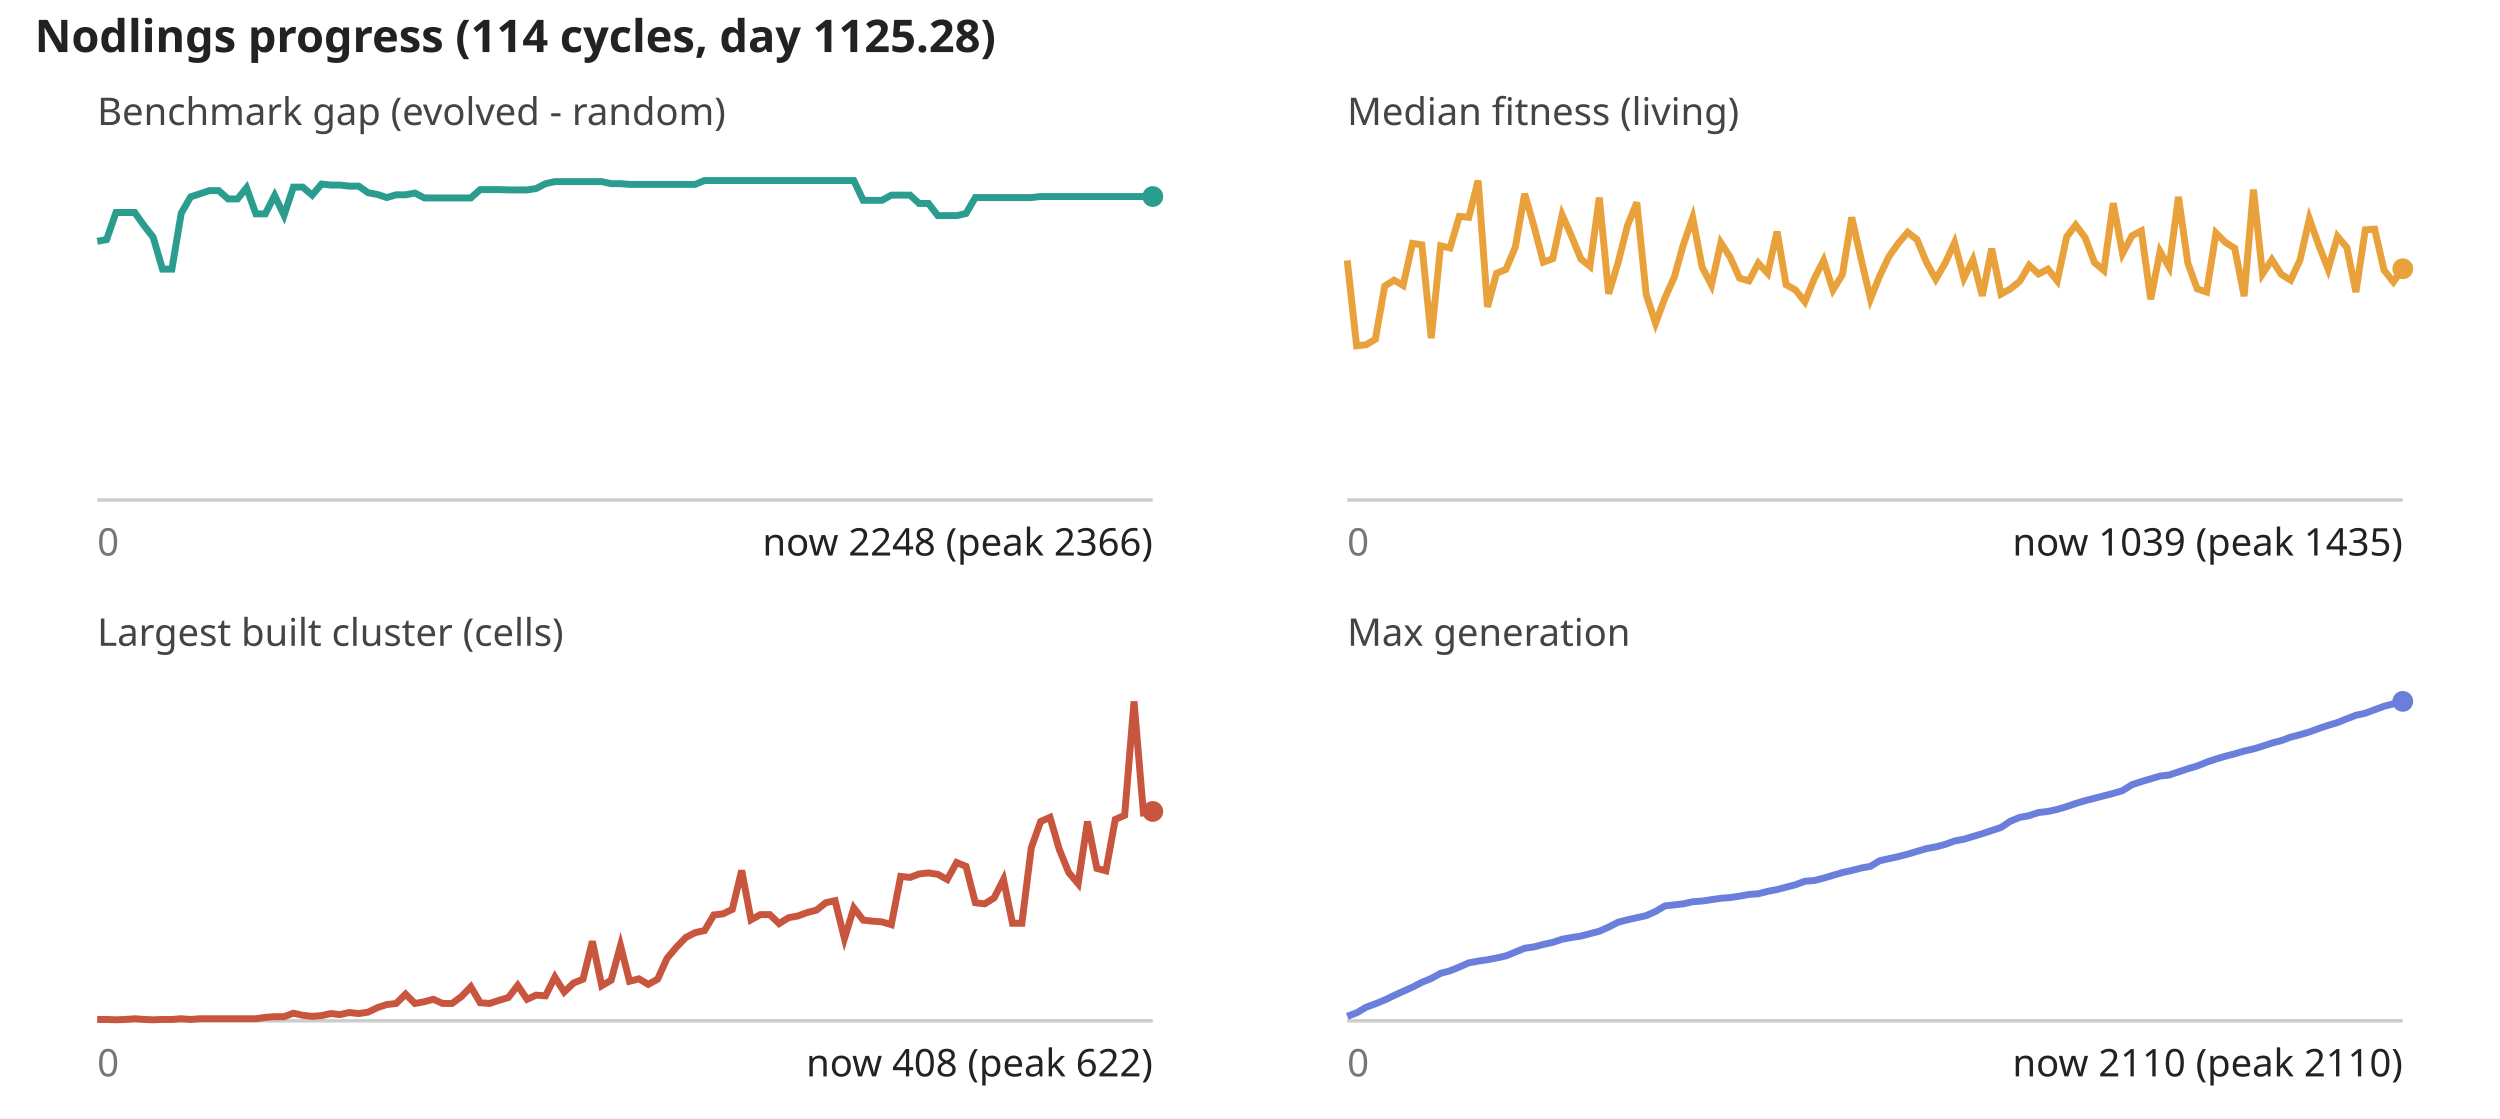
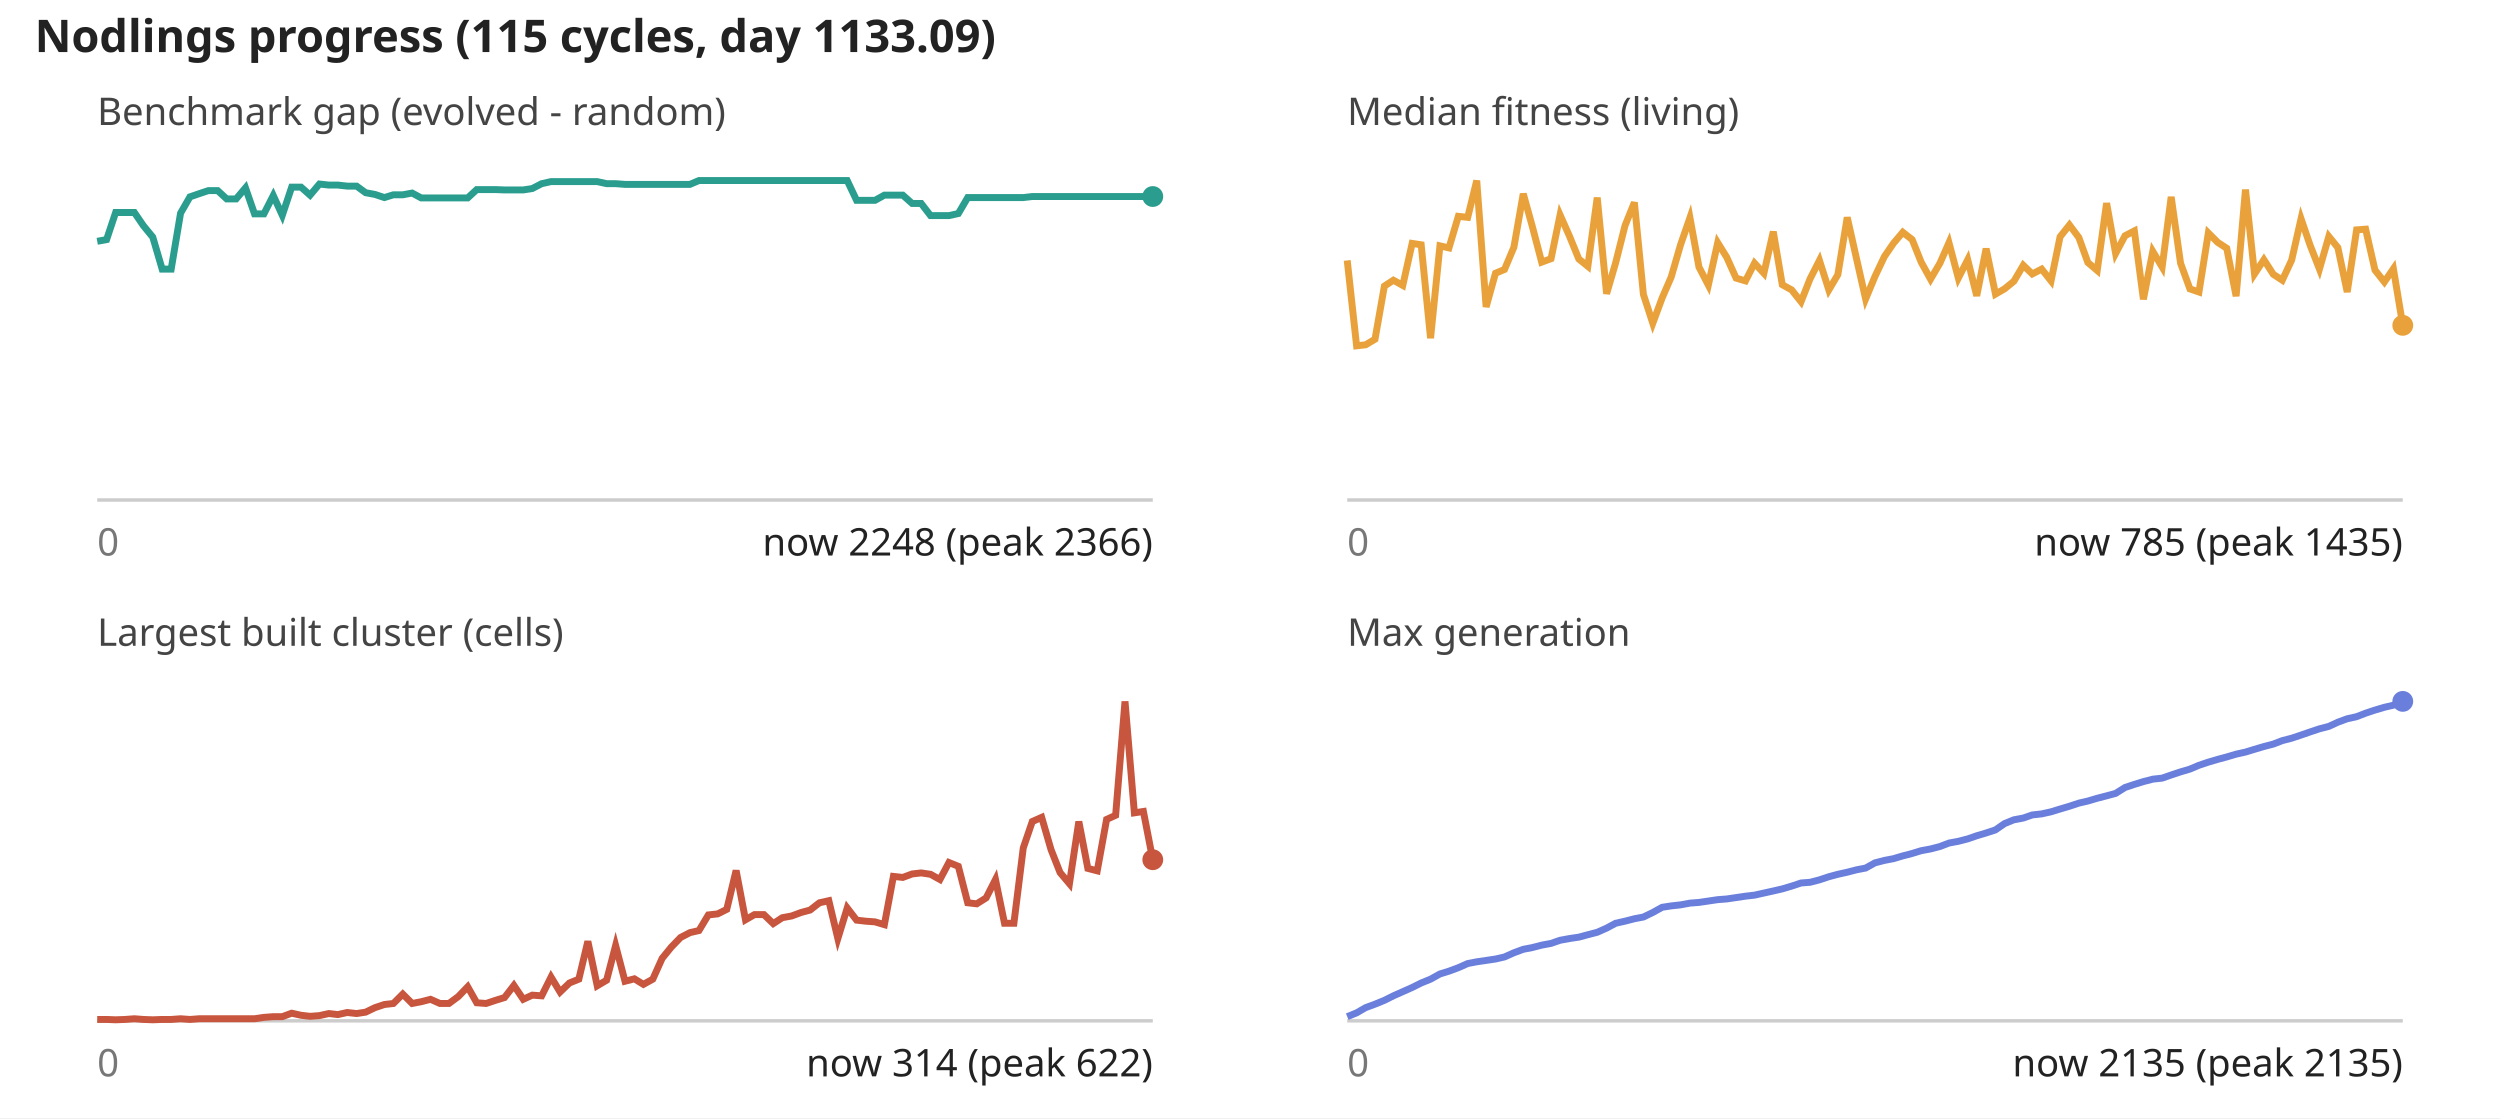
<svg xmlns="http://www.w3.org/2000/svg" viewBox="0 0 720 322" font-family="sans-serif" font-size="11">
  <rect width="100%" height="100%" fill="#fff" />
-   <text x="10" y="15" font-size="13" font-weight="bold" fill="#222">Nodlings progress (114 cycles, day 1125.28)</text>
+   <text x="10" y="15" font-size="13" font-weight="bold" fill="#222">Nodlings progress (115 cycles, day 1133.09)</text>
  <text x="28" y="36" fill="#444">Benchmark gap (evolved - random)</text>
  <line x1="28" y1="144" x2="332" y2="144" stroke="#ccc" />
-   <polyline fill="none" stroke="#2a9d8f" stroke-width="2" points="28.0,69.5 30.7,69.0 33.4,61.2 36.1,61.2 38.8,61.2 41.5,65.0 44.1,68.3 46.8,77.5 49.5,77.5 52.2,61.4 54.9,56.7 57.6,55.8 60.3,54.9 63.0,54.9 65.7,57.3 68.4,57.3 71.0,54.1 73.7,61.6 76.4,61.6 79.1,56.3 81.8,62.0 84.5,53.9 87.2,53.9 89.9,56.2 92.6,53.0 95.3,53.3 97.9,53.3 100.6,53.6 103.3,53.6 106.0,55.5 108.7,56.0 111.4,56.9 114.1,56.1 116.8,56.1 119.5,55.6 122.2,57.0 124.8,57.0 127.5,57.0 130.2,57.0 132.9,57.0 135.6,57.0 138.3,54.6 141.0,54.6 143.7,54.6 146.4,54.7 149.1,54.7 151.8,54.7 154.4,54.3 157.1,52.9 159.8,52.3 162.5,52.3 165.2,52.3 167.9,52.3 170.6,52.3 173.3,52.3 176.0,52.9 178.7,52.9 181.3,53.1 184.0,53.1 186.7,53.1 189.4,53.1 192.1,53.1 194.8,53.1 197.5,53.1 200.2,53.1 202.9,52.0 205.6,52.0 208.2,52.0 210.9,52.0 213.6,52.0 216.3,52.0 219.0,52.0 221.7,52.0 224.4,52.0 227.1,52.0 229.8,52.0 232.5,52.0 235.2,52.0 237.8,52.0 240.5,52.0 243.2,52.0 245.9,52.0 248.6,57.7 251.3,57.7 254.0,57.7 256.7,56.2 259.4,56.2 262.1,56.2 264.7,58.6 267.4,58.6 270.1,62.1 272.8,62.1 275.5,62.1 278.2,61.5 280.9,56.9 283.6,56.9 286.3,56.9 289.0,56.9 291.6,56.9 294.3,56.9 297.0,56.9 299.7,56.6 302.4,56.6 305.1,56.6 307.8,56.6 310.5,56.6 313.2,56.6 315.9,56.6 318.5,56.6 321.2,56.6 323.9,56.6 326.6,56.6 329.3,56.6 332.0,56.6" />
+   <polyline fill="none" stroke="#2a9d8f" stroke-width="2" points="28.0,69.5 30.7,69.0 33.3,61.2 36.0,61.2 38.7,61.2 41.3,65.0 44.0,68.3 46.7,77.5 49.3,77.5 52.0,61.4 54.7,56.7 57.3,55.8 60.0,54.9 62.7,54.9 65.3,57.3 68.0,57.3 70.7,54.1 73.3,61.6 76.0,61.6 78.7,56.3 81.3,62.0 84.0,53.9 86.7,53.9 89.3,56.2 92.0,53.0 94.7,53.3 97.3,53.3 100.0,53.6 102.7,53.6 105.3,55.5 108.0,56.0 110.7,56.9 113.3,56.1 116.0,56.1 118.7,55.6 121.3,57.0 124.0,57.0 126.7,57.0 129.3,57.0 132.0,57.0 134.7,57.0 137.3,54.6 140.0,54.6 142.7,54.6 145.3,54.7 148.0,54.7 150.7,54.7 153.3,54.3 156.0,52.9 158.7,52.3 161.3,52.3 164.0,52.3 166.7,52.3 169.3,52.3 172.0,52.3 174.7,52.9 177.3,52.9 180.0,53.1 182.7,53.1 185.3,53.1 188.0,53.1 190.7,53.1 193.3,53.1 196.0,53.1 198.7,53.1 201.3,52.0 204.0,52.0 206.7,52.0 209.3,52.0 212.0,52.0 214.7,52.0 217.3,52.0 220.0,52.0 222.7,52.0 225.3,52.0 228.0,52.0 230.7,52.0 233.3,52.0 236.0,52.0 238.7,52.0 241.3,52.0 244.0,52.0 246.7,57.7 249.3,57.7 252.0,57.7 254.7,56.2 257.3,56.2 260.0,56.2 262.7,58.6 265.3,58.6 268.0,62.1 270.7,62.1 273.3,62.1 276.0,61.5 278.7,56.9 281.3,56.9 284.0,56.9 286.7,56.9 289.3,56.9 292.0,56.9 294.7,56.9 297.3,56.6 300.0,56.6 302.7,56.6 305.3,56.6 308.0,56.6 310.7,56.6 313.3,56.6 316.0,56.6 318.7,56.6 321.3,56.6 324.0,56.6 326.7,56.6 329.3,56.6 332.0,56.6" />
  <circle cx="332.0" cy="56.6" r="3" fill="#2a9d8f" />
  <text x="28" y="160" fill="#777">0</text>
  <text x="332" y="160" text-anchor="end" fill="#222">now 2248 (peak 2366)</text>
  <text x="388" y="36" fill="#444">Median fitness (living)</text>
  <line x1="388" y1="144" x2="692" y2="144" stroke="#ccc" />
-   <polyline fill="none" stroke="#e9a23b" stroke-width="2" points="388.0,75.0 390.7,99.6 393.4,99.3 396.1,97.7 398.8,82.4 401.5,80.7 404.1,82.2 406.8,70.1 409.5,70.5 412.2,97.4 414.9,70.8 417.6,71.4 420.3,62.3 423.0,62.6 425.7,52.0 428.4,88.4 431.0,78.7 433.7,77.6 436.4,71.2 439.1,55.8 441.8,65.2 444.5,75.5 447.2,74.5 449.9,61.9 452.6,68.0 455.3,74.6 457.9,76.7 460.6,56.9 463.3,84.6 466.0,75.7 468.7,65.0 471.4,58.3 474.1,84.8 476.8,93.1 479.5,85.8 482.2,79.8 484.8,70.5 487.5,62.7 490.2,76.9 492.9,82.1 495.6,69.9 498.3,74.1 501.0,80.1 503.7,80.9 506.4,75.8 509.1,78.7 511.8,66.7 514.4,82.0 517.1,83.5 519.8,86.9 522.5,80.3 525.2,75.0 527.9,83.5 530.6,79.1 533.3,62.6 536.0,74.6 538.7,86.1 541.3,79.6 544.0,73.9 546.7,70.1 549.4,66.9 552.1,69.0 554.8,75.5 557.5,80.4 560.2,75.8 562.9,69.9 565.6,80.1 568.2,74.8 570.9,85.2 573.6,71.6 576.3,84.7 579.0,83.2 581.7,81.0 584.4,76.4 587.1,78.9 589.8,77.5 592.5,80.9 595.2,68.2 597.8,64.8 600.5,68.4 603.2,75.6 605.9,77.9 608.6,58.5 611.3,73.0 614.0,67.9 616.7,66.5 619.4,86.2 622.1,72.4 624.7,76.9 627.4,56.7 630.1,75.8 632.8,83.2 635.5,84.1 638.2,67.1 640.9,69.8 643.6,71.5 646.3,85.3 649.0,54.6 651.6,78.9 654.3,74.8 657.0,79.0 659.7,80.7 662.4,74.9 665.1,63.0 667.8,70.6 670.5,77.5 673.2,68.1 675.9,71.3 678.5,84.1 681.2,66.2 683.9,66.0 686.6,77.8 689.3,81.2 692.0,77.4" />
-   <circle cx="692.0" cy="77.4" r="3" fill="#e9a23b" />
+   <polyline fill="none" stroke="#e9a23b" stroke-width="2" points="388.0,75.0 390.7,99.6 393.3,99.3 396.0,97.7 398.7,82.4 401.3,80.7 404.0,82.2 406.7,70.1 409.3,70.5 412.0,97.4 414.7,70.8 417.3,71.4 420.0,62.3 422.7,62.6 425.3,52.0 428.0,88.4 430.7,78.7 433.3,77.6 436.0,71.2 438.7,55.8 441.3,65.2 444.0,75.5 446.7,74.5 449.3,61.9 452.0,68.0 454.7,74.6 457.3,76.7 460.0,56.9 462.7,84.6 465.3,75.7 468.0,65.0 470.7,58.3 473.3,84.8 476.0,93.1 478.7,85.8 481.3,79.8 484.0,70.5 486.7,62.7 489.3,76.9 492.0,82.1 494.7,69.9 497.3,74.1 500.0,80.1 502.7,80.9 505.3,75.8 508.0,78.7 510.7,66.7 513.3,82.0 516.0,83.5 518.7,86.9 521.3,80.3 524.0,75.0 526.7,83.5 529.3,79.1 532.0,62.6 534.7,74.6 537.3,86.1 540.0,79.6 542.7,73.9 545.3,70.1 548.0,66.9 550.7,69.0 553.3,75.5 556.0,80.4 558.7,75.8 561.3,69.9 564.0,80.1 566.7,74.8 569.3,85.2 572.0,71.6 574.7,84.7 577.3,83.2 580.0,81.0 582.7,76.4 585.3,78.9 588.0,77.5 590.7,80.9 593.3,68.2 596.0,64.8 598.7,68.4 601.3,75.6 604.0,77.9 606.7,58.5 609.3,73.0 612.0,67.9 614.7,66.5 617.3,86.2 620.0,72.4 622.7,76.9 625.3,56.7 628.0,75.8 630.7,83.2 633.3,84.1 636.0,67.1 638.7,69.8 641.3,71.5 644.0,85.3 646.7,54.6 649.3,78.9 652.0,74.8 654.7,79.0 657.3,80.7 660.0,74.9 662.7,63.0 665.3,70.6 668.0,77.5 670.7,68.1 673.3,71.3 676.0,84.1 678.7,66.2 681.3,66.0 684.0,77.8 686.7,81.2 689.3,77.4 692.0,93.7" />
+   <circle cx="692.0" cy="93.7" r="3" fill="#e9a23b" />
  <text x="388" y="160" fill="#777">0</text>
-   <text x="692" y="160" text-anchor="end" fill="#222">now 1039 (peak 1435)</text>
+   <text x="692" y="160" text-anchor="end" fill="#222">now 785 (peak 1435)</text>
  <text x="28" y="186" fill="#444">Largest built cluster (cells)</text>
  <line x1="28" y1="294" x2="332" y2="294" stroke="#ccc" />
-   <polyline fill="none" stroke="#c8553d" stroke-width="2" points="28.0,293.6 30.7,293.6 33.4,293.7 36.1,293.6 38.8,293.4 41.5,293.6 44.1,293.7 46.8,293.6 49.5,293.6 52.2,293.4 54.9,293.6 57.6,293.4 60.3,293.4 63.0,293.4 65.7,293.4 68.4,293.4 71.0,293.4 73.7,293.4 76.4,293.0 79.1,292.8 81.8,292.8 84.5,291.8 87.2,292.4 89.9,292.7 92.6,292.5 95.3,291.9 97.9,292.2 100.6,291.6 103.3,291.9 106.0,291.5 108.7,290.2 111.4,289.3 114.1,289.0 116.8,286.3 119.5,289.0 122.2,288.5 124.8,287.8 127.5,289.0 130.2,289.0 132.9,287.0 135.6,284.2 138.3,288.8 141.0,289.0 143.7,288.1 146.4,287.3 149.1,283.8 151.8,287.8 154.4,286.6 157.1,286.8 159.8,281.4 162.5,285.7 165.2,283.1 167.9,282.0 170.6,271.1 173.3,283.9 176.0,282.3 178.7,272.3 181.3,282.6 184.0,281.9 186.7,283.5 189.4,282.0 192.1,276.0 194.8,272.8 197.5,270.0 200.2,268.6 202.9,268.0 205.6,263.5 208.2,263.2 210.9,261.9 213.6,250.7 216.3,264.9 219.0,263.4 221.7,263.4 224.4,266.0 227.1,264.3 229.8,263.8 232.5,262.8 235.2,262.1 237.8,260.0 240.5,259.4 243.2,270.3 245.9,261.5 248.6,265.0 251.3,265.3 254.0,265.5 256.7,266.3 259.4,252.4 262.1,252.7 264.7,251.7 267.4,251.4 270.1,251.8 272.8,253.3 275.5,248.4 278.2,249.5 280.9,260.0 283.6,260.3 286.3,258.6 289.0,253.3 291.6,265.9 294.3,265.9 297.0,244.2 299.7,236.6 302.4,235.4 305.1,244.7 307.8,251.3 310.5,254.5 313.2,236.6 315.9,250.1 318.5,250.8 321.2,236.0 323.9,234.8 326.6,202.0 329.3,234.1 332.0,233.7" />
-   <circle cx="332.0" cy="233.7" r="3" fill="#c8553d" />
+   <polyline fill="none" stroke="#c8553d" stroke-width="2" points="28.0,293.6 30.7,293.6 33.3,293.7 36.0,293.6 38.7,293.4 41.3,293.6 44.0,293.7 46.7,293.6 49.3,293.6 52.0,293.4 54.7,293.6 57.3,293.4 60.0,293.4 62.7,293.4 65.3,293.4 68.0,293.4 70.7,293.4 73.3,293.4 76.0,293.0 78.7,292.8 81.3,292.8 84.0,291.8 86.7,292.4 89.3,292.7 92.0,292.5 94.7,291.9 97.3,292.2 100.0,291.6 102.7,291.9 105.3,291.5 108.0,290.2 110.7,289.3 113.3,289.0 116.0,286.3 118.7,289.0 121.3,288.5 124.0,287.8 126.7,289.0 129.3,289.0 132.0,287.0 134.7,284.2 137.3,288.8 140.0,289.0 142.7,288.1 145.3,287.3 148.0,283.8 150.7,287.8 153.3,286.6 156.0,286.8 158.7,281.4 161.3,285.7 164.0,283.1 166.7,282.0 169.3,271.1 172.0,283.9 174.7,282.3 177.3,272.3 180.0,282.6 182.7,281.9 185.3,283.5 188.0,282.0 190.7,276.0 193.3,272.8 196.0,270.0 198.7,268.6 201.3,268.0 204.0,263.5 206.7,263.2 209.3,261.9 212.0,250.7 214.7,264.9 217.3,263.4 220.0,263.4 222.7,266.0 225.3,264.3 228.0,263.8 230.7,262.8 233.3,262.1 236.0,260.0 238.7,259.4 241.3,270.3 244.0,261.5 246.7,265.0 249.3,265.3 252.0,265.5 254.7,266.3 257.3,252.4 260.0,252.7 262.7,251.7 265.3,251.4 268.0,251.8 270.7,253.3 273.3,248.4 276.0,249.5 278.7,260.0 281.3,260.3 284.0,258.6 286.7,253.3 289.3,265.9 292.0,265.9 294.7,244.2 297.3,236.6 300.0,235.4 302.7,244.7 305.3,251.3 308.0,254.5 310.7,236.6 313.3,250.1 316.0,250.8 318.7,236.0 321.3,234.8 324.0,202.0 326.7,234.1 329.3,233.7 332.0,247.6" />
+   <circle cx="332.0" cy="247.6" r="3" fill="#c8553d" />
  <text x="28" y="310" fill="#777">0</text>
-   <text x="332" y="310" text-anchor="end" fill="#222">now 408 (peak 622)</text>
+   <text x="332" y="310" text-anchor="end" fill="#222">now 314 (peak 622)</text>
  <text x="388" y="186" fill="#444">Max generation</text>
  <line x1="388" y1="294" x2="692" y2="294" stroke="#ccc" />
-   <polyline fill="none" stroke="#6a7fdb" stroke-width="2" points="388.0,292.7 390.7,291.7 393.4,290.1 396.1,289.1 398.8,288.0 401.5,286.7 404.1,285.5 406.8,284.3 409.5,282.9 412.2,281.8 414.9,280.3 417.6,279.6 420.3,278.5 423.0,277.3 425.7,276.8 428.4,276.4 431.0,275.9 433.7,275.3 436.4,274.2 439.1,273.1 441.8,272.7 444.5,272.0 447.2,271.4 449.9,270.5 452.6,270.0 455.3,269.6 457.9,268.9 460.6,268.2 463.3,267.0 466.0,265.6 468.7,264.9 471.4,264.3 474.1,263.7 476.8,262.5 479.5,260.9 482.2,260.6 484.8,260.3 487.5,259.7 490.2,259.5 492.9,259.1 495.6,258.7 498.3,258.5 501.0,258.1 503.7,257.6 506.4,257.4 509.1,256.7 511.8,256.2 514.4,255.5 517.1,254.8 519.8,253.8 522.5,253.6 525.2,252.9 527.9,252.1 530.6,251.3 533.3,250.7 536.0,250.0 538.7,249.5 541.3,247.9 544.0,247.3 546.7,246.7 549.4,246.0 552.1,245.2 554.8,244.4 557.5,243.9 560.2,243.2 562.9,242.2 565.6,241.7 568.2,240.9 570.9,240.1 573.6,239.2 576.3,238.3 579.0,236.5 581.7,235.4 584.4,234.9 587.1,234.0 589.8,233.7 592.5,233.1 595.2,232.3 597.8,231.4 600.5,230.6 603.2,229.9 605.9,229.2 608.6,228.5 611.3,227.7 614.0,226.0 616.7,225.1 619.4,224.3 622.1,223.5 624.7,223.2 627.4,222.3 630.1,221.4 632.8,220.6 635.5,219.5 638.2,218.6 640.9,217.8 643.6,217.1 646.3,216.3 649.0,215.7 651.6,214.9 654.3,214.0 657.0,213.3 659.7,212.3 662.4,211.6 665.1,210.8 667.8,209.8 670.5,208.9 673.2,208.1 675.9,207.0 678.5,206.0 681.2,205.4 683.9,204.4 686.6,203.4 689.3,202.7 692.0,202.0" />
+   <polyline fill="none" stroke="#6a7fdb" stroke-width="2" points="388.0,292.8 390.7,291.7 393.3,290.2 396.0,289.2 398.7,288.1 401.3,286.8 404.0,285.6 406.7,284.4 409.3,283.1 412.0,282.0 414.7,280.5 417.3,279.7 420.0,278.7 422.7,277.5 425.3,277.0 428.0,276.6 430.7,276.2 433.3,275.6 436.0,274.4 438.7,273.4 441.3,272.9 444.0,272.2 446.7,271.7 449.3,270.8 452.0,270.3 454.7,269.9 457.3,269.2 460.0,268.5 462.7,267.3 465.3,265.9 468.0,265.3 470.7,264.6 473.3,264.1 476.0,262.8 478.7,261.3 481.3,260.9 484.0,260.6 486.7,260.1 489.3,259.9 492.0,259.5 494.7,259.1 497.3,258.9 500.0,258.5 502.7,258.1 505.3,257.8 508.0,257.2 510.7,256.6 513.3,256.0 516.0,255.2 518.7,254.3 521.3,254.1 524.0,253.4 526.7,252.5 529.3,251.8 532.0,251.2 534.7,250.5 537.3,250.0 540.0,248.5 542.7,247.8 545.3,247.3 548.0,246.5 550.7,245.8 553.3,245.0 556.0,244.5 558.7,243.8 561.3,242.8 564.0,242.3 566.7,241.6 569.3,240.7 572.0,239.9 574.7,239.0 577.3,237.2 580.0,236.1 582.7,235.6 585.3,234.7 588.0,234.4 590.7,233.8 593.3,233.0 596.0,232.2 598.7,231.3 601.3,230.7 604.0,229.9 606.7,229.2 609.3,228.5 612.0,226.8 614.7,225.9 617.3,225.1 620.0,224.4 622.7,224.1 625.3,223.2 628.0,222.3 630.7,221.5 633.3,220.4 636.0,219.5 638.7,218.7 641.3,218.0 644.0,217.2 646.7,216.6 649.3,215.8 652.0,215.0 654.7,214.3 657.3,213.3 660.0,212.6 662.7,211.7 665.3,210.8 668.0,209.9 670.7,209.2 673.3,208.0 676.0,207.0 678.7,206.4 681.3,205.4 684.0,204.5 686.7,203.7 689.3,203.1 692.0,202.0" />
  <circle cx="692.0" cy="202.0" r="3" fill="#6a7fdb" />
  <text x="388" y="310" fill="#777">0</text>
-   <text x="692" y="310" text-anchor="end" fill="#222">now 2110 (peak 2110)</text>
+   <text x="692" y="310" text-anchor="end" fill="#222">now 2135 (peak 2135)</text>
</svg>
